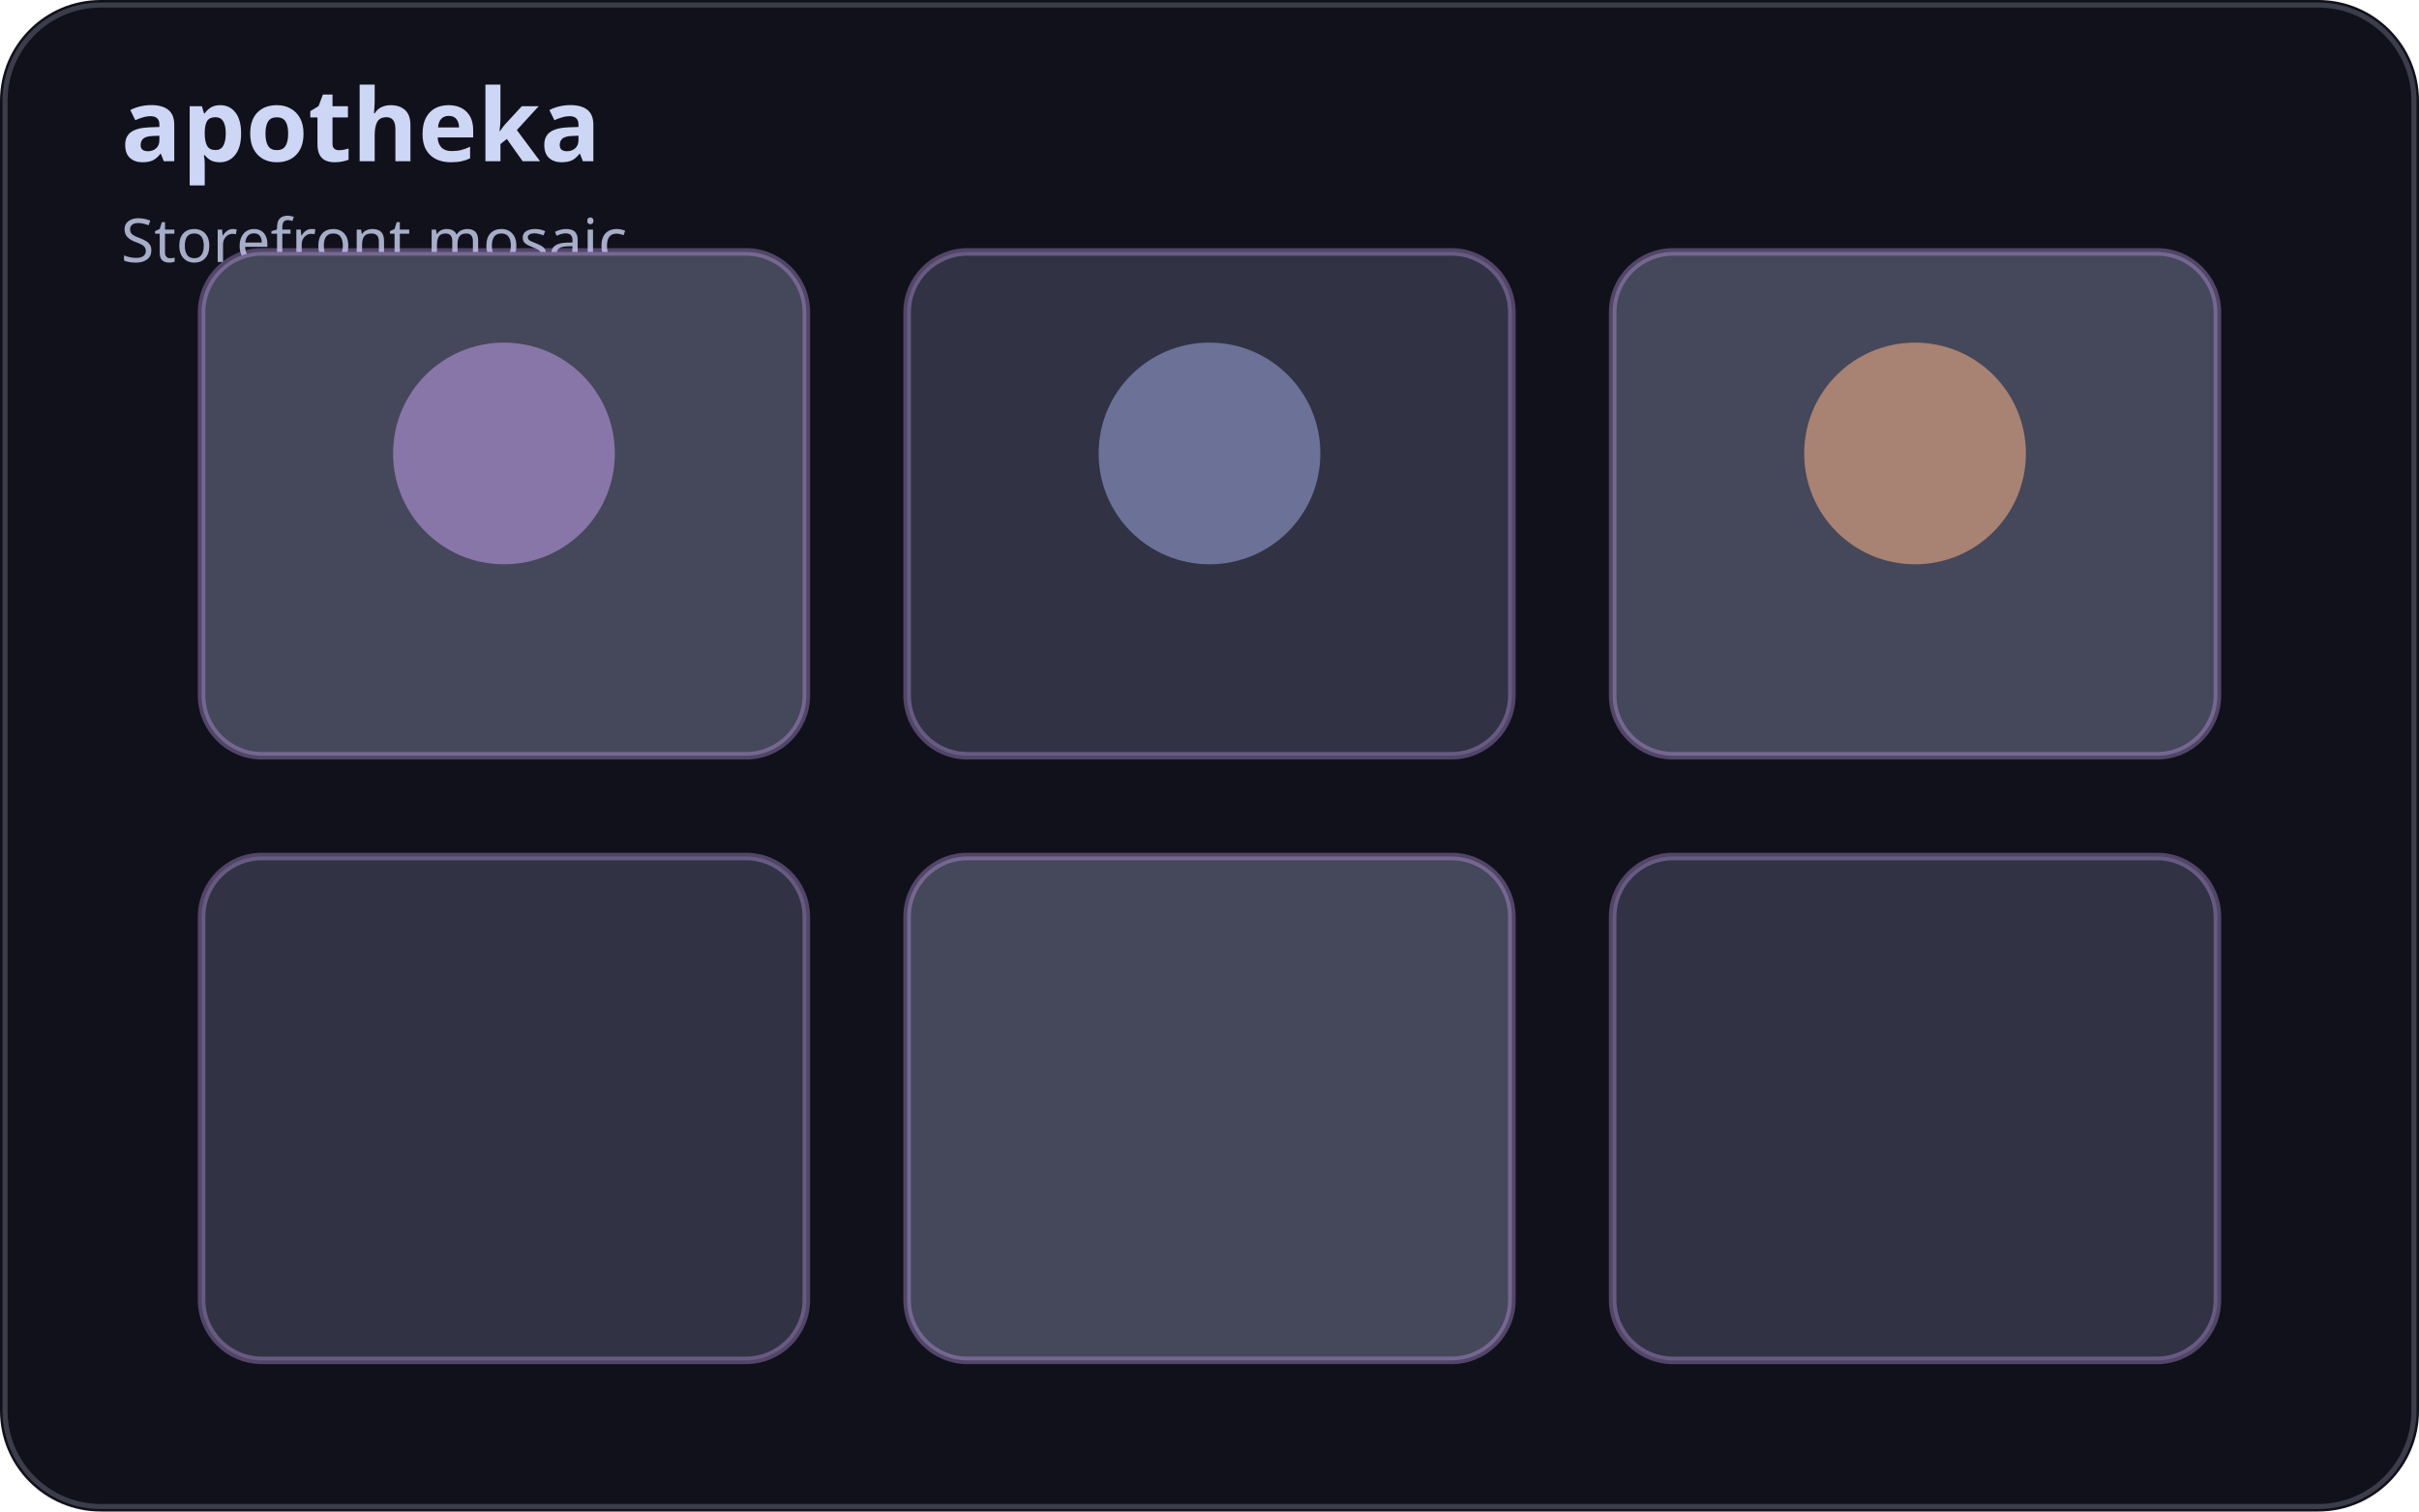
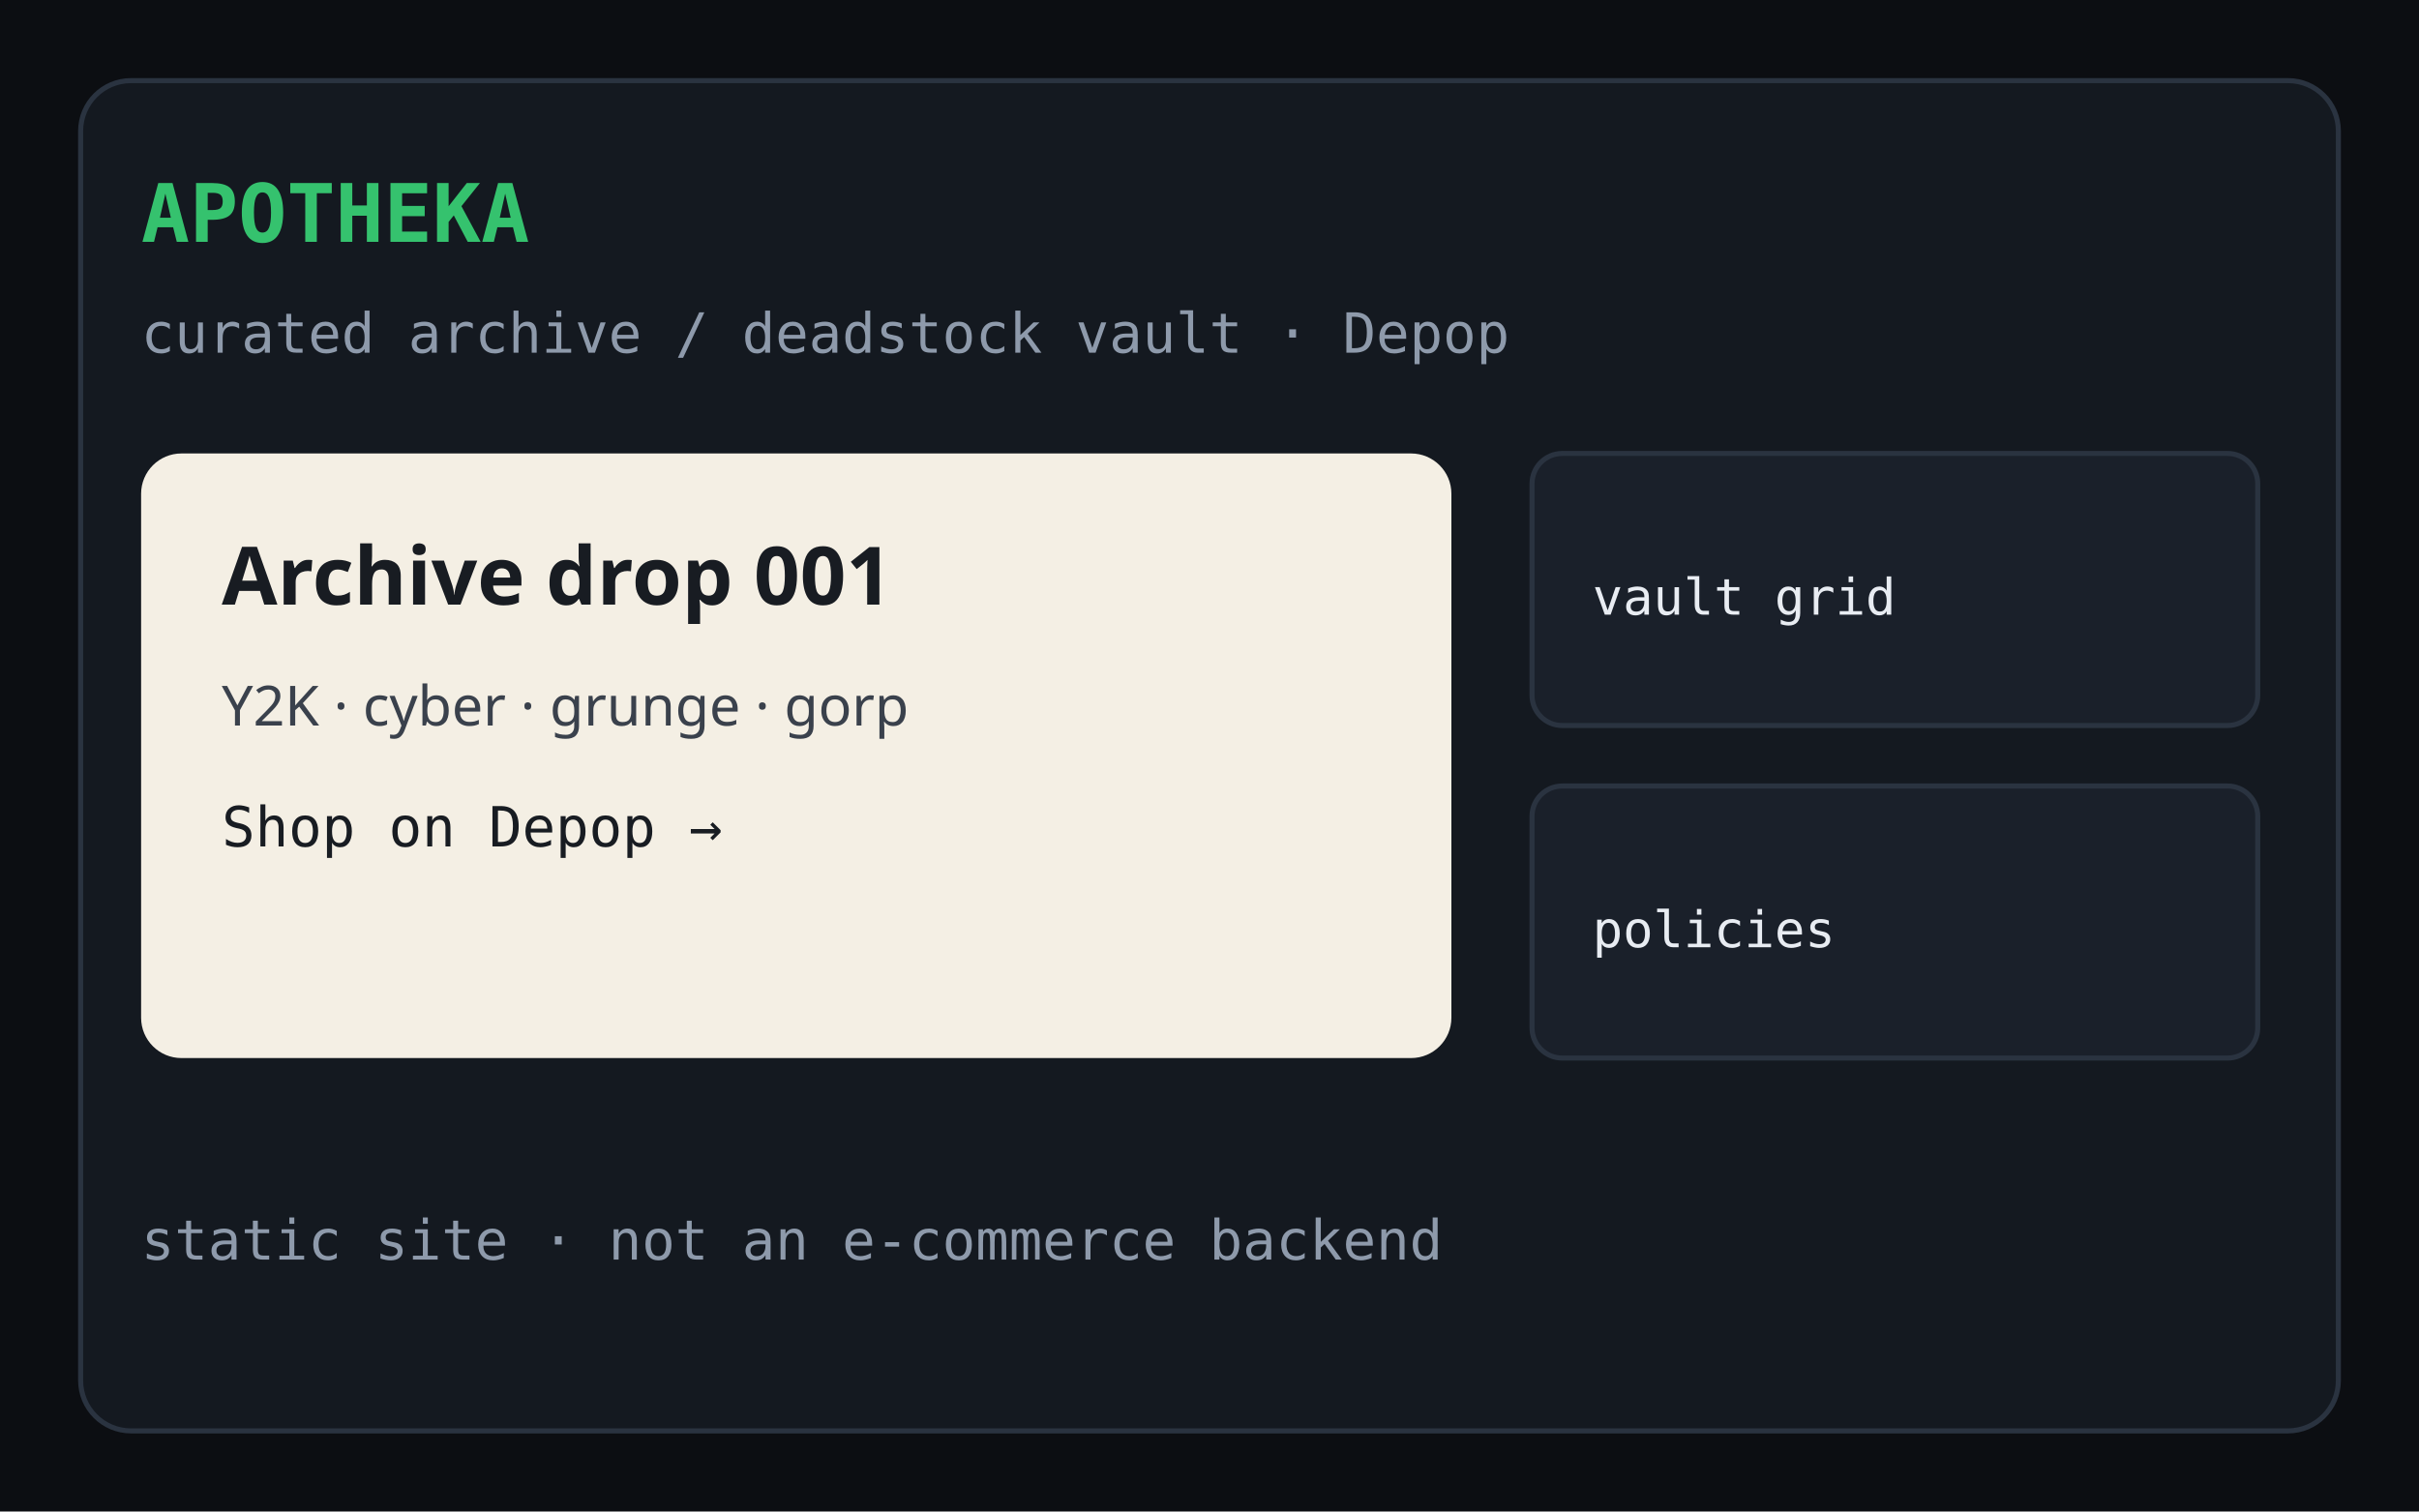
- <svg xmlns="http://www.w3.org/2000/svg" viewBox="0 0 480 300" role="img" aria-label="apotheka — Storefront mosaic">
-   <rect width="480" height="300" rx="20" fill="#11111b" />
-   <rect x="1" y="1" width="478" height="298" rx="19" fill="none" stroke="#bac2de" stroke-opacity="0.25" />
-   <text x="24" y="32" fill="#cdd6f4" font-family="Syne,system-ui,sans-serif" font-size="20" font-weight="700">apotheka</text>
-   <text x="24" y="52" fill="#a6adc8" font-family="DM Sans,system-ui,sans-serif" font-size="12">Storefront mosaic</text>
-   <rect x="40" y="50" width="120" height="100" rx="12" fill="#45475a" stroke="#cba6f7" stroke-width="1.5" stroke-opacity="0.35" />
-   <rect x="180" y="50" width="120" height="100" rx="12" fill="#313244" stroke="#cba6f7" stroke-width="1.5" stroke-opacity="0.35" />
-   <rect x="320" y="50" width="120" height="100" rx="12" fill="#45475a" stroke="#cba6f7" stroke-width="1.5" stroke-opacity="0.35" />
-   <rect x="40" y="170" width="120" height="100" rx="12" fill="#313244" stroke="#cba6f7" stroke-width="1.5" stroke-opacity="0.35" />
-   <rect x="180" y="170" width="120" height="100" rx="12" fill="#45475a" stroke="#cba6f7" stroke-width="1.5" stroke-opacity="0.35" />
-   <rect x="320" y="170" width="120" height="100" rx="12" fill="#313244" stroke="#cba6f7" stroke-width="1.5" stroke-opacity="0.35" />
-   <circle cx="100" cy="90" r="22" fill="#cba6f7" opacity="0.5" />
-   <circle cx="240" cy="90" r="22" fill="#b4befe" opacity="0.45" />
-   <circle cx="380" cy="90" r="22" fill="#fab387" opacity="0.55" />
+ <svg xmlns="http://www.w3.org/2000/svg" viewBox="0 0 480 300" role="img" aria-label="apotheka-site — Depop storefront lookbook">
+   <rect width="480" height="300" fill="#0c0e12" />
+   <rect x="16" y="16" width="448" height="268" rx="10" fill="#141920" stroke="#2a3340" />
+   <text x="28" y="48" fill="#35c26e" font-family="ui-monospace,monospace" font-size="16" font-weight="700">APOTHEKA</text>
+   <text x="28" y="70" fill="#8e9aab" font-family="ui-monospace,monospace" font-size="11">curated archive / deadstock vault · Depop</text>
+   <rect x="28" y="90" width="260" height="120" rx="8" fill="#f4efe4" />
+   <text x="44" y="120" fill="#181c22" font-family="Syne,system-ui,sans-serif" font-size="16" font-weight="700">Archive drop 001</text>
+   <text x="44" y="144" fill="#3a414c" font-family="DM Sans,system-ui,sans-serif" font-size="11">Y2K · cyber · grunge · gorp</text>
+   <text x="44" y="168" fill="#181c22" font-family="ui-monospace,monospace" font-size="11">Shop on Depop →</text>
+   <rect x="304" y="90" width="144" height="54" rx="6" fill="#1a202a" stroke="#2a3340" />
+   <text x="316" y="122" fill="#e8ecf2" font-family="ui-monospace,monospace" font-size="10">vault grid</text>
+   <rect x="304" y="156" width="144" height="54" rx="6" fill="#1a202a" stroke="#2a3340" />
+   <text x="316" y="188" fill="#e8ecf2" font-family="ui-monospace,monospace" font-size="10">policies</text>
+   <text x="28" y="250" fill="#8e9aab" font-family="ui-monospace,monospace" font-size="11">static site · not an e-commerce backend</text>
</svg>
